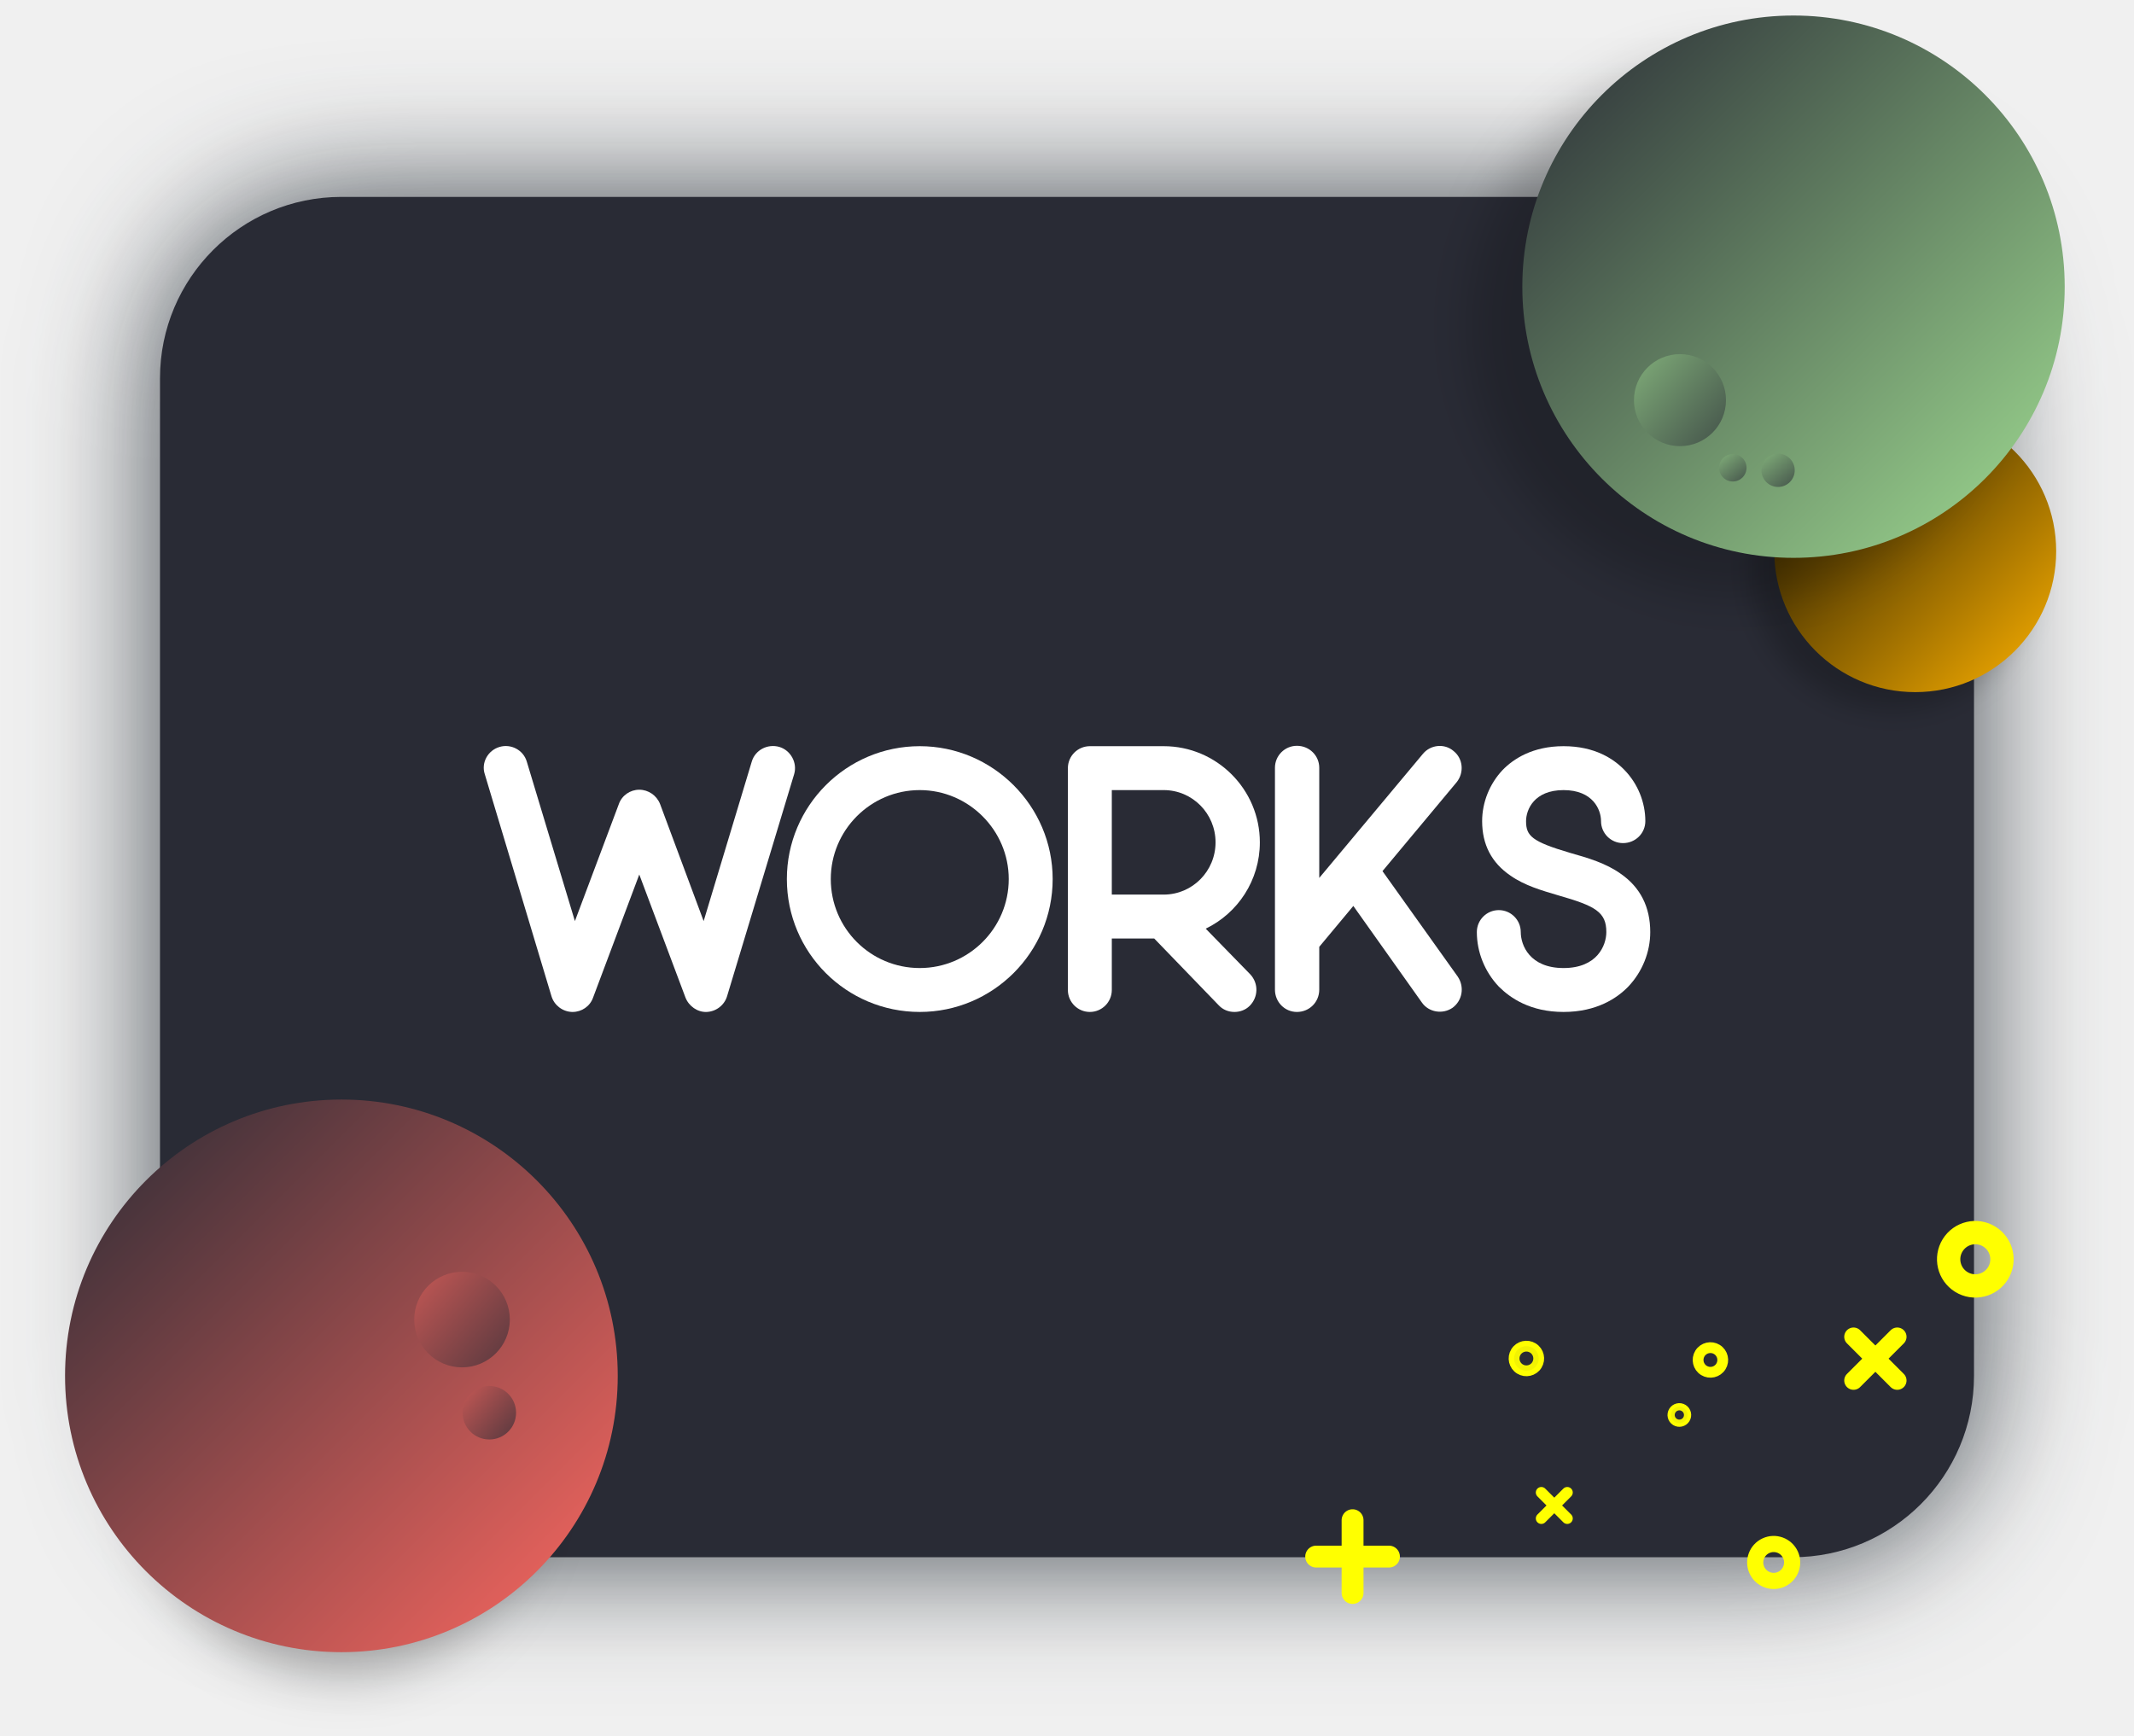
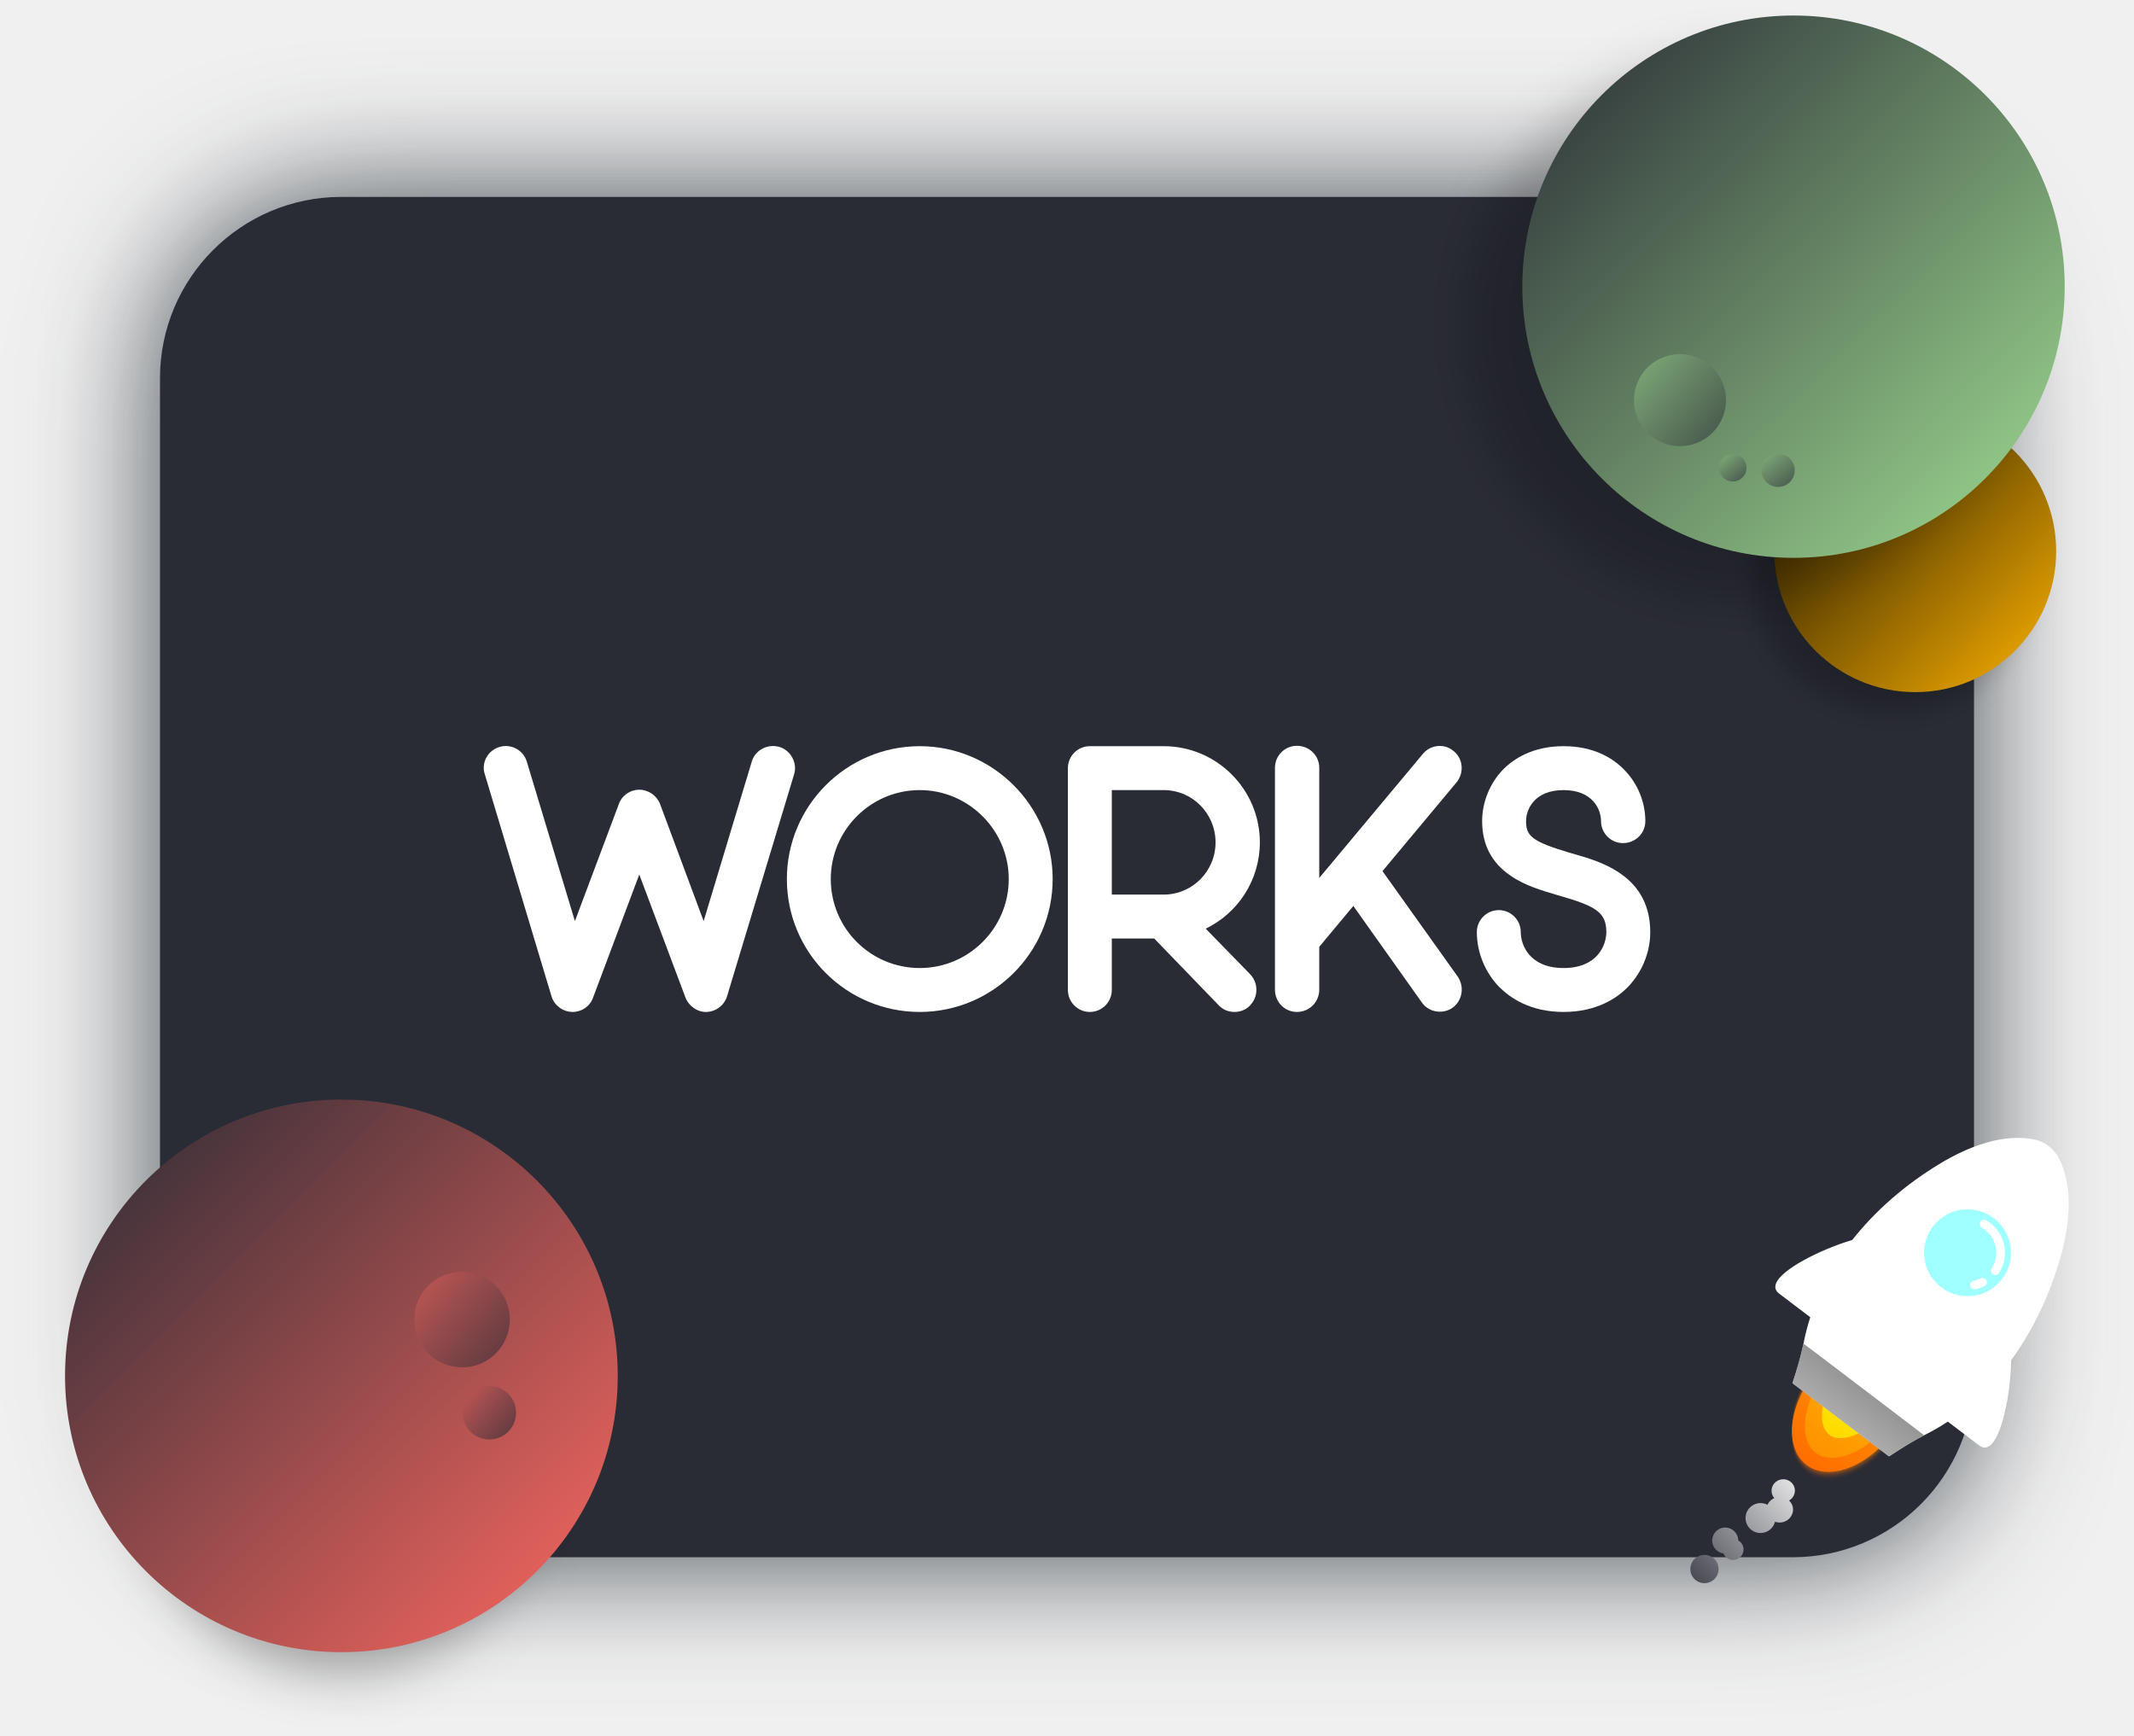
<svg xmlns="http://www.w3.org/2000/svg" xmlns:xlink="http://www.w3.org/1999/xlink" width="622.512mm" height="506.361mm" viewBox="0 0 622.512 506.361" version="1.1" id="svg8">
  <defs id="defs2">
    <linearGradient id="linearGradient2703">
      <stop id="stop2699" offset="0" stop-color="#292b35" style="stop-color:#a1de93;stop-opacity:1" />
      <stop id="stop2701" offset="1" stop-opacity="0" stop-color="#292b35" style="stop-opacity:1" />
    </linearGradient>
    <linearGradient gradientUnits="userSpaceOnUse" gradientTransform="matrix(0.9241905,0,0,0.9241905,-193.2265,-111.2915)" y2="111.79" y1="270.54" x2="-264.58" x1="-105.83" id="linearGradient2695" spreadMethod="pad">
      <stop id="stop2691" offset="0" stop-color="#99c0ff" style="stop-color:#99c0ff;stop-opacity:0.941" />
      <stop id="stop2693" offset="1" stop-color="#292b35" />
    </linearGradient>
    <linearGradient gradientUnits="userSpaceOnUse" gradientTransform="matrix(0.9241905,0,0,0.9241905,-193.2265,-111.2915)" y2="111.79" y1="270.54" x2="-264.58" x1="-105.83" id="linearGradient2689" spreadMethod="pad">
      <stop id="stop2685" offset="0" stop-color="#99c0ff" style="stop-color:#a00000;stop-opacity:0" />
      <stop id="stop2687" offset="1" stop-color="#292b35" />
    </linearGradient>
    <linearGradient gradientUnits="userSpaceOnUse" gradientTransform="matrix(0.9241905,0,0,0.9241905,-193.2265,-111.2915)" y2="111.79" y1="270.54" x2="-264.58" x1="-105.83" id="linearGradient2683" spreadMethod="pad">
      <stop id="stop2679" offset="0" stop-color="#99c0ff" style="stop-color:#a1de93;stop-opacity:0" />
      <stop id="stop2681" offset="1" stop-color="#292b35" />
    </linearGradient>
    <linearGradient gradientUnits="userSpaceOnUse" gradientTransform="matrix(0.9241905,0,0,0.9241905,-193.2265,-111.2915)" y2="111.79" y1="270.54" x2="-264.58" x1="-105.83" id="linearGradient2677" spreadMethod="pad">
      <stop id="stop2673" offset="0" stop-color="#99c0ff" style="stop-color:#a1de93;stop-opacity:1" />
      <stop id="stop2675" offset="1" stop-color="#292b35" />
    </linearGradient>
    <linearGradient id="linearGradient2671" x1="-184.52" x2="-133.55" y1="231.64" y2="281.77" gradientTransform="translate(-160.542,-226.2966)" gradientUnits="userSpaceOnUse">
      <stop style="stop-color:#ffb300;stop-opacity:0.941" stop-color="#99c0ff" offset="0" id="stop2667" />
      <stop offset="1" id="stop2669" />
    </linearGradient>
    <linearGradient id="linearGradient2665" x1="-184.52" x2="-133.55" y1="231.64" y2="281.77" gradientTransform="translate(-160.542,-226.2966)" gradientUnits="userSpaceOnUse">
      <stop style="stop-color:#ffb300;stop-opacity:1" stop-color="#99c0ff" offset="0" id="stop2661" />
      <stop offset="1" id="stop2663" />
    </linearGradient>
    <linearGradient gradientUnits="userSpaceOnUse" gradientTransform="matrix(0.9241905,0,0,0.9241905,-193.2265,-111.2915)" y2="111.79" y1="270.54" x2="-264.58" x1="-105.83" id="linearGradient2659" spreadMethod="pad">
      <stop id="stop2655" offset="0" stop-color="#99c0ff" style="stop-color:#ffb300;stop-opacity:1" />
      <stop id="stop2657" offset="1" stop-color="#292b35" />
    </linearGradient>
    <linearGradient gradientUnits="userSpaceOnUse" gradientTransform="matrix(0.9241905,0,0,0.9241905,-193.2265,-111.2915)" y2="111.79" y1="270.54" x2="-264.58" x1="-105.83" id="linearGradient2653" spreadMethod="pad">
      <stop id="stop2649" offset="0" stop-color="#99c0ff" style="stop-color:#e67e22;stop-opacity:1" />
      <stop id="stop2651" offset="1" stop-color="#292b35" />
    </linearGradient>
    <linearGradient gradientUnits="userSpaceOnUse" gradientTransform="matrix(0.9241905,0,0,0.9241905,-193.2265,-111.2915)" y2="111.79" y1="270.54" x2="-264.58" x1="-105.83" id="linearGradient2647" spreadMethod="pad">
      <stop id="stop2643" offset="0" stop-color="#99c0ff" style="stop-color:#e67e22;stop-opacity:1" />
      <stop id="stop2645" offset="1" stop-color="#292b35" />
    </linearGradient>
    <linearGradient gradientUnits="userSpaceOnUse" gradientTransform="matrix(0.9241905,0,0,0.9241905,-193.2265,-111.2915)" y2="111.79" y1="270.54" x2="-264.58" x1="-105.83" id="linearGradient2641" spreadMethod="pad">
      <stop id="stop2637" offset="0" stop-color="#99c0ff" style="stop-color:#a1de93;stop-opacity:1" />
      <stop id="stop2639" offset="1" stop-color="#292b35" />
    </linearGradient>
    <linearGradient gradientUnits="userSpaceOnUse" gradientTransform="matrix(0.9241905,0,0,0.9241905,-193.2265,-111.2915)" y2="111.79" y1="270.54" x2="-264.58" x1="-105.83" id="linearGradient2635">
      <stop id="stop2631" offset="0" stop-color="#99c0ff" style="stop-color:#2c3e50;stop-opacity:1" />
      <stop id="stop2633" offset="1" stop-color="#292b35" />
    </linearGradient>
    <linearGradient gradientUnits="userSpaceOnUse" gradientTransform="translate(-160.542,-226.2966)" y2="281.77" y1="231.64" x2="-133.55" x1="-184.52" id="linearGradient2629">
      <stop id="stop2625" offset="0" stop-color="#99c0ff" style="stop-color:#ffb300;stop-opacity:1" />
      <stop id="stop2627" offset="1" />
    </linearGradient>
    <linearGradient id="linearGradient2786" x1="-183.37" x2="-136.9" y1="227.74" y2="286.15" gradientTransform="matrix(0.3274454,0,0,0.3274454,-343.8056,25.56789)" gradientUnits="userSpaceOnUse">
      <stop stop-color="#99c0ff" offset="0" id="stop850" />
      <stop offset="1" id="stop852" />
    </linearGradient>
    <linearGradient id="linearGradient2702" x1="-193.68" x2="-82.634" y1="143.54" y2="239.33" gradientTransform="translate(-173.771,-226.2966)" gradientUnits="userSpaceOnUse">
      <stop stop-color="#99c0ff" offset="0" id="stop830" />
      <stop offset="1" id="stop832" />
    </linearGradient>
    <linearGradient id="linearGradient2700" x1="-184.52" x2="-133.55" y1="231.64" y2="281.77" gradientTransform="translate(-160.542,-226.2966)" gradientUnits="userSpaceOnUse">
      <stop stop-color="#99c0ff" offset="0" id="stop825" />
      <stop offset="1" id="stop827" />
    </linearGradient>
    <linearGradient id="linearGradient2678" x1="-105.83" x2="-264.58" y1="270.54" y2="111.79" gradientTransform="matrix(0.9241905,0,0,0.9241905,-193.2265,-111.2915)" gradientUnits="userSpaceOnUse" xlink:href="#linearGradient2695">
      <stop stop-color="#99c0ff" offset="0" id="stop820" style="stop-color:#ff6961;stop-opacity:1" />
      <stop stop-color="#292b35" offset="1" id="stop822" />
    </linearGradient>
    <linearGradient id="linearGradient2750" x2="-211.14" y1="376.38" y2="154.12" gradientTransform="translate(-173.771,-226.2966)" gradientUnits="userSpaceOnUse">
      <stop stop-color="#99b3ff" offset="0" id="stop835" />
      <stop stop-color="#292b35" offset="1" id="stop837" />
    </linearGradient>
    <linearGradient id="linearGradient2961">
      <stop stop-color="#292b35" offset="0" id="stop815" />
      <stop stop-color="#292b35" stop-opacity="0" offset="1" id="stop817" />
    </linearGradient>
    <linearGradient id="linearGradient2995" x1="32.279" x2="-269.35" y1="244.61" y2="365.26" gradientTransform="translate(76.688,42.384)" gradientUnits="userSpaceOnUse" xlink:href="#linearGradient2961" />
    <linearGradient id="linearGradient3007" x1="32.279" x2="-269.35" y1="244.61" y2="365.26" gradientTransform="translate(-58.86003,-212.8828)" gradientUnits="userSpaceOnUse" xlink:href="#linearGradient2961" />
    <linearGradient id="linearGradient2997" x1="32.279" x2="-269.35" y1="244.61" y2="365.26" gradientTransform="translate(214.1406,-185.5207)" gradientUnits="userSpaceOnUse" xlink:href="#linearGradient2961" />
    <linearGradient xlink:href="#linearGradient2665" id="linearGradient1826" x1="-343.958" y1="191.167" x2="-399.814" y2="136.246" gradientUnits="userSpaceOnUse" gradientTransform="matrix(1.554014,0,0,1.554014,690.7778,-252.4691)" />
    <linearGradient xlink:href="#linearGradient2703" id="linearGradient2452" gradientUnits="userSpaceOnUse" gradientTransform="matrix(0.5073128,0,0,0.5073128,113.6337,-137.5594)" x1="-193.68" y1="143.54" x2="-82.634" y2="239.33" />
    <filter style="color-interpolation-filters:sRGB" id="filter2556" x="-0.1" width="1.199" y="-0.1" height="1.199">
      <feGaussianBlur stdDeviation="9.882" id="feGaussianBlur2558" />
    </filter>
    <filter style="color-interpolation-filters:sRGB" id="filter2576" x="-0.11" width="1.221" y="-0.11" height="1.221">
      <feGaussianBlur stdDeviation="4.868" id="feGaussianBlur2578" />
    </filter>
    <linearGradient xlink:href="#linearGradient2703" id="linearGradient2594" gradientUnits="userSpaceOnUse" gradientTransform="matrix(0.367387,0,0,0.367387,133.4551,-114.6465)" x1="-183.37" y1="227.74" x2="-136.9" y2="286.15" />
    <linearGradient xlink:href="#linearGradient2678" id="linearGradient2604" x1="-211.667" y1="85.333" x2="-264.583" y2="32.417" gradientUnits="userSpaceOnUse" gradientTransform="matrix(3.046829,0,0,3.046829,381.5679,64.70145)" />
    <linearGradient xlink:href="#linearGradient2641" id="linearGradient2705" gradientUnits="userSpaceOnUse" gradientTransform="matrix(0.854293,0,0,0.854293,249.1673,-225.2395)" x1="-105.83" y1="270.54" x2="-289.64" y2="85.4" />
    <linearGradient xlink:href="#linearGradient2703" id="linearGradient2707" gradientUnits="userSpaceOnUse" gradientTransform="matrix(0.3026803,0,0,0.3026803,109.9767,-98.73089)" x1="-183.37" y1="227.74" x2="-136.9" y2="286.15" />
    <linearGradient xlink:href="#linearGradient2678" id="linearGradient2711" gradientUnits="userSpaceOnUse" gradientTransform="matrix(0.5269465,0,0,0.5269465,-239.058,126.9313)" x1="-193.68" y1="143.54" x2="-82.634" y2="239.33" />
    <linearGradient xlink:href="#linearGradient2678" id="linearGradient2715" gradientUnits="userSpaceOnUse" gradientTransform="matrix(0.2948279,0,0,0.2948279,-261.8017,198.4836)" x1="-193.68" y1="143.54" x2="-82.634" y2="239.33" />
-     <linearGradient xlink:href="#linearGradient2961" id="linearGradient5556" gradientUnits="userSpaceOnUse" x1="32.279" y1="244.61" x2="-269.35" y2="365.26" />
    <linearGradient id="linearGradient2995-4" x1="32.279" x2="-269.35" y1="244.61" y2="365.26" gradientTransform="translate(-166.0498,-145.6385)" gradientUnits="userSpaceOnUse" xlink:href="#linearGradient2961" />
-     <linearGradient xlink:href="#linearGradient2961" id="linearGradient2972" gradientUnits="userSpaceOnUse" x1="32.279" y1="244.61" x2="-269.35" y2="365.26" />
-     <linearGradient xlink:href="#linearGradient2961" id="linearGradient2974" gradientUnits="userSpaceOnUse" x1="32.279" y1="244.61" x2="-269.35" y2="365.26" />
-     <linearGradient xlink:href="#linearGradient2961" id="linearGradient2976" gradientUnits="userSpaceOnUse" x1="32.279" y1="244.61" x2="-269.35" y2="365.26" />
-     <linearGradient xlink:href="#linearGradient2961" id="linearGradient2978" gradientUnits="userSpaceOnUse" x1="32.279" y1="244.61" x2="-269.35" y2="365.26" />
-     <linearGradient xlink:href="#linearGradient2961" id="linearGradient2980" gradientUnits="userSpaceOnUse" x1="32.279" y1="244.61" x2="-269.35" y2="365.26" />
-     <linearGradient xlink:href="#linearGradient2961" id="linearGradient2982" gradientUnits="userSpaceOnUse" x1="32.279" y1="244.61" x2="-269.35" y2="365.26" />
-     <linearGradient xlink:href="#linearGradient2961" id="linearGradient2984" gradientUnits="userSpaceOnUse" gradientTransform="matrix(1.889894,0,0,1.889894,582.4706,223.5765)" x1="32.279" y1="244.61" x2="-269.35" y2="365.26" />
-     <linearGradient xlink:href="#linearGradient2961" id="linearGradient2986" gradientUnits="userSpaceOnUse" x1="32.279" y1="244.61" x2="-269.35" y2="365.26" />
-     <linearGradient xlink:href="#linearGradient2961" id="linearGradient2988" gradientUnits="userSpaceOnUse" x1="32.279" y1="244.61" x2="-269.35" y2="365.26" />
-     <linearGradient xlink:href="#linearGradient2961" id="linearGradient3005" gradientUnits="userSpaceOnUse" gradientTransform="matrix(1.262257,0,0,1.262257,331.4841,238.3172)" x1="32.279" y1="244.61" x2="-269.35" y2="365.26" />
    <filter style="color-interpolation-filters:sRGB" id="filter3065" x="-0.088" width="1.176" y="-0.118" height="1.235">
      <feGaussianBlur stdDeviation="19.447" id="feGaussianBlur3067" />
    </filter>
    <filter style="color-interpolation-filters:sRGB" id="filter3096" x="-0.163" width="1.326" y="-0.163" height="1.326">
      <feGaussianBlur stdDeviation="4.326" id="feGaussianBlur3098" />
    </filter>
+     <filter style="color-interpolation-filters:sRGB" id="filter2408" x="-0.054" width="1.108" y="-0.043" height="1.086">
+       <feGaussianBlur stdDeviation="1.036" id="feGaussianBlur2410" />
+     </filter>
+     <linearGradient xlink:href="#linearGradient2308" id="linearGradient1595" gradientUnits="userSpaceOnUse" x1="-192.888" y1="4.519" x2="-192.888" y2="-29.877" />
+     <linearGradient id="linearGradient2308">
+       <stop style="stop-color:#ff2f00;stop-opacity:1" offset="0" id="stop2304" />
+       <stop style="stop-color:#ffec00;stop-opacity:1" offset="1" id="stop2306" />
+     </linearGradient>
+     <linearGradient xlink:href="#linearGradient2284" id="linearGradient2286" x1="300" y1="-249.78" x2="300" y2="-179.78" gradientUnits="userSpaceOnUse" gradientTransform="matrix(0.1644998,0.08258208,-0.08258208,0.1644998,-295.5933,116.812)" />
+     <linearGradient id="linearGradient2284">
+       <stop style="stop-color:#969696;stop-opacity:1;" offset="0" id="stop2280" />
+       <stop style="stop-color:#b3b3b3;stop-opacity:1" offset="1" id="stop2282" />
+     </linearGradient>
+     <linearGradient xlink:href="#linearGradient1824" id="linearGradient1800" x1="50.695" y1="243.987" x2="61.656" y2="258.896" gradientUnits="userSpaceOnUse" gradientTransform="matrix(1.227873,0,0,1.227873,-6.864254,-51.31787)" />
+     <linearGradient id="linearGradient1824">
+       <stop id="stop1820" offset="0" style="stop-color:#ffffff;stop-opacity:1;" />
+       <stop id="stop1822" offset="1" style="stop-color:#292b35;stop-opacity:1" />
+     </linearGradient>
+     <linearGradient xlink:href="#linearGradient1824" id="linearGradient1798" x1="51.746" y1="246.199" x2="62.708" y2="261.108" gradientUnits="userSpaceOnUse" gradientTransform="matrix(1.227873,0,0,1.227873,-8.155185,-54.03429)" />
+     <linearGradient xlink:href="#linearGradient2308" id="linearGradient4639" gradientUnits="userSpaceOnUse" x1="-192.888" y1="4.519" x2="-192.888" y2="-29.877" />
+     <linearGradient xlink:href="#linearGradient1824" id="linearGradient4641" gradientUnits="userSpaceOnUse" gradientTransform="matrix(1.227873,0,0,1.227873,-6.864254,-51.31787)" x1="50.695" y1="243.987" x2="61.656" y2="258.896" />
+     <linearGradient xlink:href="#linearGradient1824" id="linearGradient4643" gradientUnits="userSpaceOnUse" gradientTransform="matrix(1.227873,0,0,1.227873,-8.155185,-54.03429)" x1="51.746" y1="246.199" x2="62.708" y2="261.108" />
+     <linearGradient xlink:href="#linearGradient1824" id="linearGradient4645" gradientUnits="userSpaceOnUse" gradientTransform="matrix(1.227873,0,0,1.227873,-8.155185,-54.03429)" x1="51.746" y1="246.199" x2="62.708" y2="261.108" />
+     <linearGradient xlink:href="#linearGradient1824" id="linearGradient4647" gradientUnits="userSpaceOnUse" gradientTransform="matrix(1.227873,0,0,1.227873,-6.864254,-51.31787)" x1="50.695" y1="243.987" x2="61.656" y2="258.896" />
  </defs>
  <g id="layer1" transform="translate(443.5475,157.3215)">
    <rect ry="52.917" y="-99.875" x="-396.875" height="396.875" width="529.167" id="rect3019" style="opacity:0.802;fill:#161f28;fill-opacity:1;fill-rule:evenodd;stroke:none;stroke-width:4.132;stroke-linecap:round;stroke-linejoin:round;stroke-miterlimit:4;stroke-dasharray:none;stroke-dashoffset:50.003;stroke-opacity:1;paint-order:fill markers stroke;filter:url(#filter3065)" />
    <rect style="opacity:1;fill:#292b35;fill-opacity:1;fill-rule:evenodd;stroke:none;stroke-width:4.132;stroke-linecap:round;stroke-linejoin:round;stroke-miterlimit:4;stroke-dasharray:none;stroke-dashoffset:50.003;stroke-opacity:1;paint-order:fill markers stroke" id="rect819" width="529.167" height="396.875" x="-396.875" y="-99.875" ry="52.917" />
    <g transform="matrix(0.7770069,0,0,0.7770069,416.9295,-119.2997)" id="g2566" style="opacity:0.22;fill:#000000;fill-opacity:1;filter:url(#filter2576)">
      <ellipse style="opacity:1;fill:#000000;fill-opacity:1;fill-rule:evenodd;stroke:none;stroke-width:3;stroke-linecap:round;stroke-linejoin:round;stroke-miterlimit:4;stroke-dasharray:none;stroke-dashoffset:50.003;stroke-opacity:1;paint-order:fill markers stroke" id="ellipse2560" cx="-396.875" cy="164.708" rx="52.917" ry="52.917" />
      <circle id="circle2562" style="fill:#000000;fill-opacity:1;fill-rule:evenodd;stroke-width:1;paint-order:normal" r="13.229" cy="186.442" cx="-412.75" />
      <circle id="circle2564" style="fill:#000000;fill-opacity:1;fill-rule:evenodd;stroke-width:0.557;paint-order:normal" r="7.37" cy="198.726" cx="-385.346" />
    </g>
    <ellipse style="opacity:1;fill:url(#linearGradient1826);fill-opacity:1;fill-rule:evenodd;stroke:none;stroke-width:2.331;stroke-linecap:round;stroke-linejoin:round;stroke-miterlimit:4;stroke-dasharray:none;stroke-dashoffset:50.003;stroke-opacity:1;paint-order:fill markers stroke" id="path1818" cx="115.145" cy="3.49" rx="41.117" ry="41.117" />
    <g style="opacity:0.191;fill:#000000;fill-opacity:1;stroke:none;filter:url(#filter2556)" transform="matrix(0.6644576,0,0,0.6644576,293.6192,-39.10803)" id="g2462">
      <circle cx="-345.753" cy="-35.133" r="119.06" style="fill:#000000;fill-opacity:1;fill-rule:evenodd;stroke:none;stroke-width:11.906;stroke-linecap:round;stroke-linejoin:round;stroke-dashoffset:50.003;paint-order:stroke fill markers" id="circle2454" />
      <circle cx="-319.293" cy="31.017" r="13.229" style="fill:#000000;fill-opacity:1;fill-rule:evenodd;stroke:none;stroke-width:1;paint-order:normal" id="circle2456" />
      <circle cx="-306.063" cy="-35.133" r="26.458" style="fill:#000000;fill-opacity:1;fill-rule:evenodd;stroke:none;stroke-width:1;paint-order:normal" id="circle2458" />
      <circle cx="-338.543" cy="50.267" r="6.026" style="fill:#000000;fill-opacity:1;fill-rule:evenodd;stroke:none;stroke-width:1;paint-order:normal" id="circle2460" />
    </g>
    <circle cx="79.64" cy="-73.681" r="79.11" style="fill:url(#linearGradient2705);fill-opacity:1;fill-rule:evenodd;stroke:none;stroke-width:7.911;stroke-linecap:round;stroke-linejoin:round;stroke-dashoffset:50.003;paint-order:stroke fill markers" id="circle900" />
    <circle cx="46.52" cy="-40.58" r="13.422" style="fill:url(#linearGradient2452);fill-opacity:1;fill-rule:evenodd;stroke:none;stroke-width:0.507;paint-order:normal" id="circle904" />
    <circle cx="61.93" cy="-20.85" r="4.004" style="fill:url(#linearGradient2707);fill-opacity:1;fill-rule:evenodd;stroke:none;stroke-width:0.664;paint-order:normal" id="circle910" />
    <circle id="circle2592" style="fill:url(#linearGradient2594);fill-opacity:1;fill-rule:evenodd;stroke:none;stroke-width:0.807;paint-order:normal" r="4.86" cy="-20.116" cx="75.137" />
    <circle r="31.81" cy="297" cx="-396.875" id="circle2717" style="opacity:0.31;fill:#000000;fill-opacity:1;fill-rule:evenodd;stroke:none;stroke-width:6.011;stroke-linecap:round;stroke-linejoin:round;stroke-miterlimit:4;stroke-dasharray:none;stroke-dashoffset:50.003;stroke-opacity:1;paint-order:fill markers stroke;filter:url(#filter3096)" transform="matrix(1.769223,0,0,1.769223,358.2019,-251.0674)" />
    <circle style="opacity:1;fill:url(#linearGradient2604);fill-opacity:1;fill-rule:evenodd;stroke:none;stroke-width:15.234;stroke-linecap:round;stroke-linejoin:round;stroke-miterlimit:4;stroke-dasharray:none;stroke-dashoffset:50.003;stroke-opacity:1;paint-order:fill markers stroke" id="path2596" cx="-343.958" cy="244.083" r="80.614" />
    <circle id="circle2709" style="fill:url(#linearGradient2711);fill-opacity:1;fill-rule:evenodd;stroke:none;stroke-width:0.527;paint-order:normal" r="13.942" cy="227.664" cx="-308.769" />
    <circle cx="-300.805" cy="254.844" style="fill:url(#linearGradient2715);fill-opacity:1;fill-rule:evenodd;stroke:none;stroke-width:0.295;paint-order:normal" id="circle2713" r="7.801" />
    <g aria-label="WORKS" style="font-style:normal;font-weight:normal;font-size:110.454px;line-height:1.25;font-family:sans-serif;letter-spacing:0px;word-spacing:0px;fill:#ffffff;fill-opacity:1;stroke:none;stroke-width:2.761" id="text2745">
      <path d="m -276.504,137.914 h -0.221 c -2.761,-0.11 -5.191,-1.988 -5.965,-4.639 l -19.44,-64.726 c -1.105,-3.314 0.884,-6.959 4.308,-7.953 3.314,-0.994 6.959,0.884 7.953,4.308 l 14.028,46.501 12.813,-34.13 c 0.884,-2.54 3.314,-4.197 5.965,-4.197 2.651,0 5.081,1.657 6.075,4.197 l 12.702,34.13 14.028,-46.501 c 0.994,-3.424 4.639,-5.302 8.063,-4.308 3.314,0.994 5.302,4.639 4.308,7.953 l -19.55,64.726 c -0.773,2.651 -3.203,4.529 -5.965,4.639 -2.651,0.11 -5.191,-1.657 -6.185,-4.197 l -13.475,-35.897 -13.475,35.897 c -0.884,2.54 -3.314,4.197 -5.965,4.197 z" style="font-style:normal;font-variant:normal;font-weight:normal;font-stretch:normal;font-family:'Moon 2.0';-inkscape-font-specification:'Moon 2.0, ';fill:#ffffff;fill-opacity:1;stroke-width:2.761" id="path3069" />
      <path d="m -175.242,137.914 c -21.428,0 -38.769,-17.341 -38.769,-38.769 0,-21.318 17.341,-38.769 38.769,-38.769 21.318,0 38.769,17.452 38.769,38.769 0,21.428 -17.452,38.769 -38.769,38.769 z m 0,-64.726 c -14.359,0 -25.957,11.708 -25.957,25.957 0,14.359 11.598,25.957 25.957,25.957 14.249,0 25.957,-11.598 25.957,-25.957 0,-14.249 -11.708,-25.957 -25.957,-25.957 z" style="font-style:normal;font-variant:normal;font-weight:normal;font-stretch:normal;font-family:'Moon 2.0';-inkscape-font-specification:'Moon 2.0, ';fill:#ffffff;fill-opacity:1;stroke-width:2.761" id="path3071" />
      <path d="m -91.829,113.614 c 9.389,-4.529 15.795,-14.138 15.795,-25.183 0,-15.464 -12.592,-28.055 -28.055,-28.055 h -21.538 c -3.535,0 -6.406,2.872 -6.406,6.406 v 64.726 c 0,3.535 2.872,6.406 6.406,6.406 3.535,0 6.406,-2.872 6.406,-6.406 v -15.022 h 12.371 l 18.777,19.44 c 1.215,1.325 2.872,1.988 4.639,1.988 1.546,0 3.203,-0.552 4.418,-1.767 2.54,-2.54 2.651,-6.517 0.221,-9.168 z M -119.222,73.188 h 15.132 c 8.394,0 15.132,6.848 15.132,15.243 0,8.394 -6.738,15.243 -15.132,15.243 h -15.132 z" style="font-style:normal;font-variant:normal;font-weight:normal;font-stretch:normal;font-family:'Moon 2.0';-inkscape-font-specification:'Moon 2.0, ';fill:#ffffff;fill-opacity:1;stroke-width:2.761" id="path3073" />
      <path d="m -40.261,96.825 21.649,-25.957 c 2.209,-2.761 1.878,-6.848 -0.884,-9.057 -2.651,-2.32 -6.738,-1.878 -8.947,0.773 L -58.707,98.813 V 66.671 c 0,-3.535 -2.872,-6.406 -6.517,-6.406 -3.535,0 -6.406,2.872 -6.406,6.406 v 64.726 c 0,3.645 2.872,6.517 6.406,6.517 3.645,0 6.517,-2.872 6.517,-6.517 v -12.481 l 9.941,-11.929 19.992,28.166 c 1.988,2.872 6.075,3.535 8.947,1.546 2.872,-2.099 3.535,-6.075 1.546,-9.057 z" style="font-style:normal;font-variant:normal;font-weight:normal;font-stretch:normal;font-family:'Moon 2.0';-inkscape-font-specification:'Moon 2.0, ';fill:#ffffff;fill-opacity:1;stroke-width:2.761" id="path3075" />
      <path d="m 12.558,137.914 c -9.72,0 -15.574,-4.087 -18.888,-7.4 -4.087,-4.308 -6.406,-10.051 -6.406,-15.905 0,-3.535 2.872,-6.406 6.406,-6.406 3.535,0 6.406,2.872 6.406,6.406 0,3.866 2.651,10.493 12.481,10.493 9.83,0 12.481,-6.627 12.481,-10.493 0,-5.854 -3.203,-7.621 -14.028,-10.714 -4.86,-1.436 -9.83,-2.872 -13.917,-5.744 -5.523,-3.755 -8.284,-9.057 -8.284,-15.905 0,-5.523 2.209,-10.935 5.965,-14.911 3.093,-3.203 8.726,-6.959 17.783,-6.959 9.168,0 14.69,3.755 17.783,6.959 3.866,3.976 6.075,9.389 6.075,14.911 0,3.535 -2.872,6.406 -6.517,6.406 -3.535,0 -6.406,-2.872 -6.406,-6.406 0,-3.314 -2.32,-9.057 -10.935,-9.057 -8.615,0 -10.935,5.744 -10.935,9.057 0,4.308 1.657,5.965 12.923,9.278 5.081,1.436 10.383,2.982 14.69,6.075 5.744,3.976 8.615,9.72 8.615,17.01 0,5.854 -2.32,11.598 -6.406,15.905 -3.203,3.314 -9.168,7.4 -18.888,7.4 z" style="font-style:normal;font-variant:normal;font-weight:normal;font-stretch:normal;font-family:'Moon 2.0';-inkscape-font-specification:'Moon 2.0, ';fill:#ffffff;fill-opacity:1;stroke-width:2.761" id="path3077" />
    </g>
-     <g style="fill:url(#linearGradient2976);stroke:#ffff00;stroke-width:0.926;stroke-linecap:round;stroke-linejoin:round" id="g2751" transform="matrix(-3.47381,0,0,-3.47381,-1113.857,572.1221)">
-       <path style="fill:url(#linearGradient2972)" id="path2747" d="m -324.57,82.459 2.177,2.177" />
-       <path style="fill:url(#linearGradient2974)" id="path2749" d="m -324.57,84.636 2.177,-2.177" />
+     <g id="g2176" transform="matrix(0.8574072,0.1598417,-0.1598417,0.8574072,308.2427,184.3632)">
+       <g transform="translate(13.75833,-1.5875)" id="g1983">
+         <g id="g1862" transform="matrix(1.374405,0,0,1.374405,75.13482,-20.9778)">
+           <g style="filter:url(#filter2408)" id="g2370" transform="matrix(0.6217315,0.3121213,-0.3121213,0.6217315,-115.8429,180.9228)">
+             <ellipse ry="26.458" rx="17.198" cy="-25.908" cx="-192.888" id="ellipse2362" style="opacity:1;fill:#ff7600;fill-opacity:1;fill-rule:evenodd;stroke:none;stroke-width:2.8;stroke-linecap:round;stroke-linejoin:round;stroke-miterlimit:4;stroke-dasharray:none;stroke-opacity:1;paint-order:stroke fill markers" />
+             <ellipse style="opacity:1;fill:#ff9d00;fill-opacity:1;fill-rule:evenodd;stroke:none;stroke-width:2.576;stroke-linecap:round;stroke-linejoin:round;stroke-miterlimit:4;stroke-dasharray:none;stroke-opacity:1;paint-order:stroke fill markers" id="ellipse2364" cx="-192.888" cy="-31.2" rx="14.552" ry="26.458" />
+             <ellipse ry="26.458" rx="11.906" cy="-39.138" cx="-192.888" id="ellipse2366" style="opacity:1;fill:#ffea00;fill-opacity:1;fill-rule:evenodd;stroke:none;stroke-width:2.33;stroke-linecap:round;stroke-linejoin:round;stroke-miterlimit:4;stroke-dasharray:none;stroke-opacity:1;paint-order:stroke fill markers" />
+             <ellipse style="opacity:0.189;fill:url(#linearGradient4639);fill-opacity:1;fill-rule:evenodd;stroke:none;stroke-width:2.8;stroke-linecap:round;stroke-linejoin:round;stroke-miterlimit:4;stroke-dasharray:none;stroke-opacity:1;paint-order:stroke fill markers" id="ellipse2368" cx="-192.888" cy="-25.908" rx="17.198" ry="26.458" />
+           </g>
+           <path id="path2274" d="m -231.944,97.359 c -3.319,-1.659 -6.631,-3.331 -9.957,-4.975 -0.267,0.049 -0.087,0.467 -0.151,0.669 -0.085,3.016 -0.432,6.022 -0.801,9.017 0.417,0.361 1.017,0.532 1.505,0.819 8.235,4.122 16.47,8.245 24.705,12.368 0.442,-0.244 0.769,-0.718 1.169,-1.05 1.972,-1.853 3.968,-3.688 6.109,-5.345 0.027,-0.267 -0.417,-0.282 -0.587,-0.435 -7.32,-3.712 -14.658,-7.385 -21.993,-11.067 z" style="opacity:1;fill:#2c2c33;fill-opacity:1;fill-rule:evenodd;stroke:none;stroke-width:0.689;stroke-linecap:round;stroke-linejoin:round;stroke-miterlimit:4;stroke-dasharray:none;stroke-opacity:1;paint-order:stroke fill markers" />
+           <g transform="matrix(0.6217315,0.3121213,-0.3121213,0.6217315,-115.8429,180.9228)" id="g2318">
+             <ellipse style="opacity:1;fill:#ff7600;fill-opacity:1;fill-rule:evenodd;stroke:none;stroke-width:2.8;stroke-linecap:round;stroke-linejoin:round;stroke-miterlimit:4;stroke-dasharray:none;stroke-opacity:1;paint-order:stroke fill markers" id="path2288" cx="-192.888" cy="-25.908" rx="17.198" ry="26.458" />
+             <ellipse ry="26.458" rx="14.552" cy="-31.2" cx="-192.888" id="ellipse2290" style="opacity:1;fill:#ff9d00;fill-opacity:1;fill-rule:evenodd;stroke:none;stroke-width:2.576;stroke-linecap:round;stroke-linejoin:round;stroke-miterlimit:4;stroke-dasharray:none;stroke-opacity:1;paint-order:stroke fill markers" />
+             <ellipse style="opacity:1;fill:#ffea00;fill-opacity:1;fill-rule:evenodd;stroke:none;stroke-width:2.33;stroke-linecap:round;stroke-linejoin:round;stroke-miterlimit:4;stroke-dasharray:none;stroke-opacity:1;paint-order:stroke fill markers" id="ellipse2292" cx="-192.888" cy="-39.138" rx="11.906" ry="26.458" />
+             <ellipse ry="26.458" rx="17.198" cy="-25.908" cx="-192.888" id="ellipse2302" style="opacity:0.189;fill:url(#linearGradient1595);fill-opacity:1;fill-rule:evenodd;stroke:none;stroke-width:2.8;stroke-linecap:round;stroke-linejoin:round;stroke-miterlimit:4;stroke-dasharray:none;stroke-opacity:1;paint-order:stroke fill markers" />
+           </g>
+           <path d="m -242.066,92.24 32.9,16.516 z m 32.9,16.516 z m 16.941,-74.771 c -1.151,-0.578 -2.421,-0.918 -3.648,-0.939 -7.856,-0.135 -15.537,4.633 -21.418,9.843 -14.838,13.147 -24.745,30.943 -24.775,49.35 -0.006,4.116 -0.839,9.877 -0.839,9.877 l 26.32,13.213 c 0,0 4.123,-4.109 7.419,-6.573 14.743,-11.02 23.096,-29.597 24.775,-49.35 0.665,-7.829 -0.1,-16.837 -4.902,-23.057 -0.75,-0.971 -1.781,-1.787 -2.932,-2.364 z" style="fill:#ffffff;fill-opacity:1;stroke:none;stroke-width:0.184px;stroke-linecap:butt;stroke-linejoin:miter;stroke-opacity:1" id="path2258" />
+           <path id="path2278" d="m -237.029,94.696 c -1.6,-0.798 -3.195,-1.607 -4.802,-2.393 -0.391,-0.046 -0.258,0.474 -0.308,0.712 -0.109,3.017 -0.409,6.021 -0.82,9.011 0.116,0.362 0.635,0.379 0.915,0.597 8.456,4.233 16.911,8.466 25.367,12.699 0.379,0.008 0.569,-0.471 0.868,-0.661 2.084,-2.009 4.228,-3.943 6.5,-5.737 0.221,-0.394 -0.456,-0.445 -0.672,-0.629 -9.015,-4.534 -18.026,-9.076 -27.046,-13.599 z" style="opacity:1;fill:url(#linearGradient2286);fill-opacity:1;fill-rule:evenodd;stroke:none;stroke-width:0.689;stroke-linecap:round;stroke-linejoin:round;stroke-miterlimit:4;stroke-dasharray:none;stroke-opacity:1;paint-order:stroke fill markers" />
+           <circle r="10.572" cy="63.126" cx="-206.882" id="path1728" style="opacity:1;fill:#a0ffff;fill-opacity:1;fill-rule:evenodd;stroke:none;stroke-width:79.912;stroke-linecap:round;stroke-linejoin:round;stroke-miterlimit:4;stroke-dasharray:none;stroke-dashoffset:50.003;stroke-opacity:1;paint-order:fill markers stroke" />
+           <path d="m 71.757,-199.057 a 8.048,8.048 0 0 1 -9.145,0.108 8.048,8.048 0 0 1 -3.341,-8.514" transform="rotate(-125.0427)" style="opacity:1;fill:none;fill-opacity:1;fill-rule:evenodd;stroke:#ffffff;stroke-width:2.103;stroke-linecap:round;stroke-linejoin:round;stroke-miterlimit:4;stroke-dasharray:16.824, 4.206, 2.103, 4.206;stroke-dashoffset:3.8;stroke-opacity:1;paint-order:fill markers stroke" id="circle1730" />
+           <g transform="matrix(2.102946,0,0,2.102946,230.542,-145.2308)" id="g1838">
+             <circle style="opacity:1;fill:url(#linearGradient4641);fill-opacity:1;fill-rule:evenodd;stroke:none;stroke-width:1.308;stroke-linecap:round;stroke-linejoin:round;stroke-miterlimit:4;stroke-dasharray:5.233, 2.616, 1.308, 2.616;stroke-dashoffset:0;stroke-opacity:1;paint-order:fill markers stroke" id="path1736" cx="60.601" cy="255.412" r="1.731" transform="rotate(72.74014)" />
+             <circle style="opacity:1;fill:url(#linearGradient4643);fill-opacity:1;fill-rule:evenodd;stroke:none;stroke-width:0.913;stroke-linecap:round;stroke-linejoin:round;stroke-miterlimit:4;stroke-dasharray:3.653, 1.826, 0.913, 1.826;stroke-dashoffset:0;stroke-opacity:1;paint-order:fill markers stroke" id="path1738" cx="63.849" cy="258.983" r="1.208" transform="rotate(72.74014)" />
+             <circle style="opacity:1;fill:url(#linearGradient4645);fill-opacity:1;fill-rule:evenodd;stroke:none;stroke-width:1.139;stroke-linecap:round;stroke-linejoin:round;stroke-miterlimit:4;stroke-dasharray:4.556, 2.278, 1.139, 2.278;stroke-dashoffset:0;stroke-opacity:1;paint-order:fill markers stroke" id="path1740" cx="62.712" cy="259.772" r="1.507" transform="rotate(72.74014)" />
+             <circle style="opacity:1;fill:url(#linearGradient1798);fill-opacity:1;fill-rule:evenodd;stroke:none;stroke-width:1.236;stroke-linecap:round;stroke-linejoin:round;stroke-miterlimit:4;stroke-dasharray:4.943, 2.471, 1.236, 2.471;stroke-dashoffset:0;stroke-opacity:1;paint-order:fill markers stroke" id="path1742" cx="65.704" cy="262.539" r="1.635" transform="rotate(72.74014)" />
+             <ellipse style="opacity:1;fill:url(#linearGradient4647);fill-opacity:1;fill-rule:evenodd;stroke:none;stroke-width:1.824;stroke-linecap:round;stroke-linejoin:round;stroke-miterlimit:4;stroke-dasharray:7.296, 3.648, 1.824, 3.648;stroke-dashoffset:0;stroke-opacity:1;paint-order:fill markers stroke" id="path1744" cx="57.761" cy="252.432" rx="1.322" ry="1.354" transform="rotate(72.74014)" />
+             <ellipse style="opacity:1;fill:url(#linearGradient1800);fill-opacity:1;fill-rule:evenodd;stroke:none;stroke-width:1.824;stroke-linecap:round;stroke-linejoin:round;stroke-miterlimit:4;stroke-dasharray:7.296, 3.648, 1.824, 3.648;stroke-dashoffset:0;stroke-opacity:1;paint-order:fill markers stroke" id="path1746" cx="59.905" cy="253.093" rx="1.482" ry="1.546" transform="rotate(72.74014)" />
+           </g>
+         </g>
+       </g>
+       <g style="fill:#ffffff;fill-opacity:1" transform="matrix(1.127731,0.5658019,-0.5658019,1.127731,168.5188,160.775)" id="g1958">
+         <path style="fill:#ffffff;fill-opacity:1;stroke:none;stroke-width:0.265px;stroke-linecap:butt;stroke-linejoin:miter;stroke-opacity:1" d="m -312.148,73.31 c -0.141,-9.859 -23.09,26.458 -13.229,26.458 13.494,-10e-7 5.292,2.1e-5 13.229,0 0.265,-10e-7 0.265,-7.938 0,-26.458 z" id="path1952" />
+         <path id="path1954" d="m -272.064,73.31 c 0.141,-9.859 23.09,26.458 13.229,26.458 -13.494,0 -5.292,2e-5 -13.229,0 -0.265,0 -0.265,-7.938 0,-26.458 z" style="fill:#ffffff;fill-opacity:1;stroke:none;stroke-width:0.265px;stroke-linecap:butt;stroke-linejoin:miter;stroke-opacity:1" />
+       </g>
    </g>
-     <circle id="circle2753" style="fill:none;fill-rule:evenodd;stroke:#ffff00;stroke-width:4.714;stroke-linecap:round;stroke-linejoin:round;paint-order:stroke fill markers" r="5.388" cy="-301.934" cx="58.384" transform="rotate(155.16)" />
-     <circle id="circle2755" style="fill:none;fill-rule:evenodd;stroke:#ffff00;stroke-width:6.805;stroke-linecap:round;stroke-linejoin:round;paint-order:stroke fill markers" r="7.778" cy="-223.589" cx="108.351" transform="rotate(121.87)" />
-     <g style="fill:url(#linearGradient2982);stroke:#ffff00;stroke-width:0.926;stroke-linecap:round;stroke-linejoin:round" id="g2761" transform="matrix(5.856472,0,0,5.856472,1997.983,-250.2294)">
-       <path style="fill:url(#linearGradient2978)" id="path2757" d="m -324.57,82.459 2.177,2.177" />
-       <path style="fill:url(#linearGradient2980)" id="path2759" d="m -324.57,84.636 2.177,-2.177" />
-     </g>
-     <circle id="circle2763" style="fill:url(#linearGradient2984);fill-rule:evenodd;stroke:#ffff00;stroke-width:3.147;stroke-linecap:round;stroke-linejoin:round;paint-order:stroke fill markers" r="3.597" cy="127.662" cx="-202.073" transform="rotate(-58.129)" />
-     <circle id="circle2765" style="fill:none;fill-rule:evenodd;stroke:#ffff00;stroke-width:3.147;stroke-linecap:round;stroke-linejoin:round;paint-order:stroke fill markers" r="3.597" cy="173.479" cx="-174.093" transform="rotate(-58.129)" />
-     <g style="fill:url(#linearGradient5556);stroke:#ffff00;stroke-width:0.926;stroke-linecap:round;stroke-linejoin:round" id="g2771" transform="matrix(4.875737,4.875737,-4.875737,4.875737,1935.579,1466.667)">
-       <path style="fill:url(#linearGradient2986)" id="path2767" d="m -324.57,82.459 2.177,2.177" />
-       <path style="fill:url(#linearGradient2988)" id="path2769" d="m -324.57,84.636 2.177,-2.177" />
-     </g>
-     <circle transform="rotate(-58.129)" cx="-192.512" cy="174.256" r="2.402" style="fill:url(#linearGradient3005);fill-rule:evenodd;stroke:#ffff00;stroke-width:2.102;stroke-linecap:round;stroke-linejoin:round;paint-order:stroke fill markers" id="circle3003" />
  </g>
</svg>
